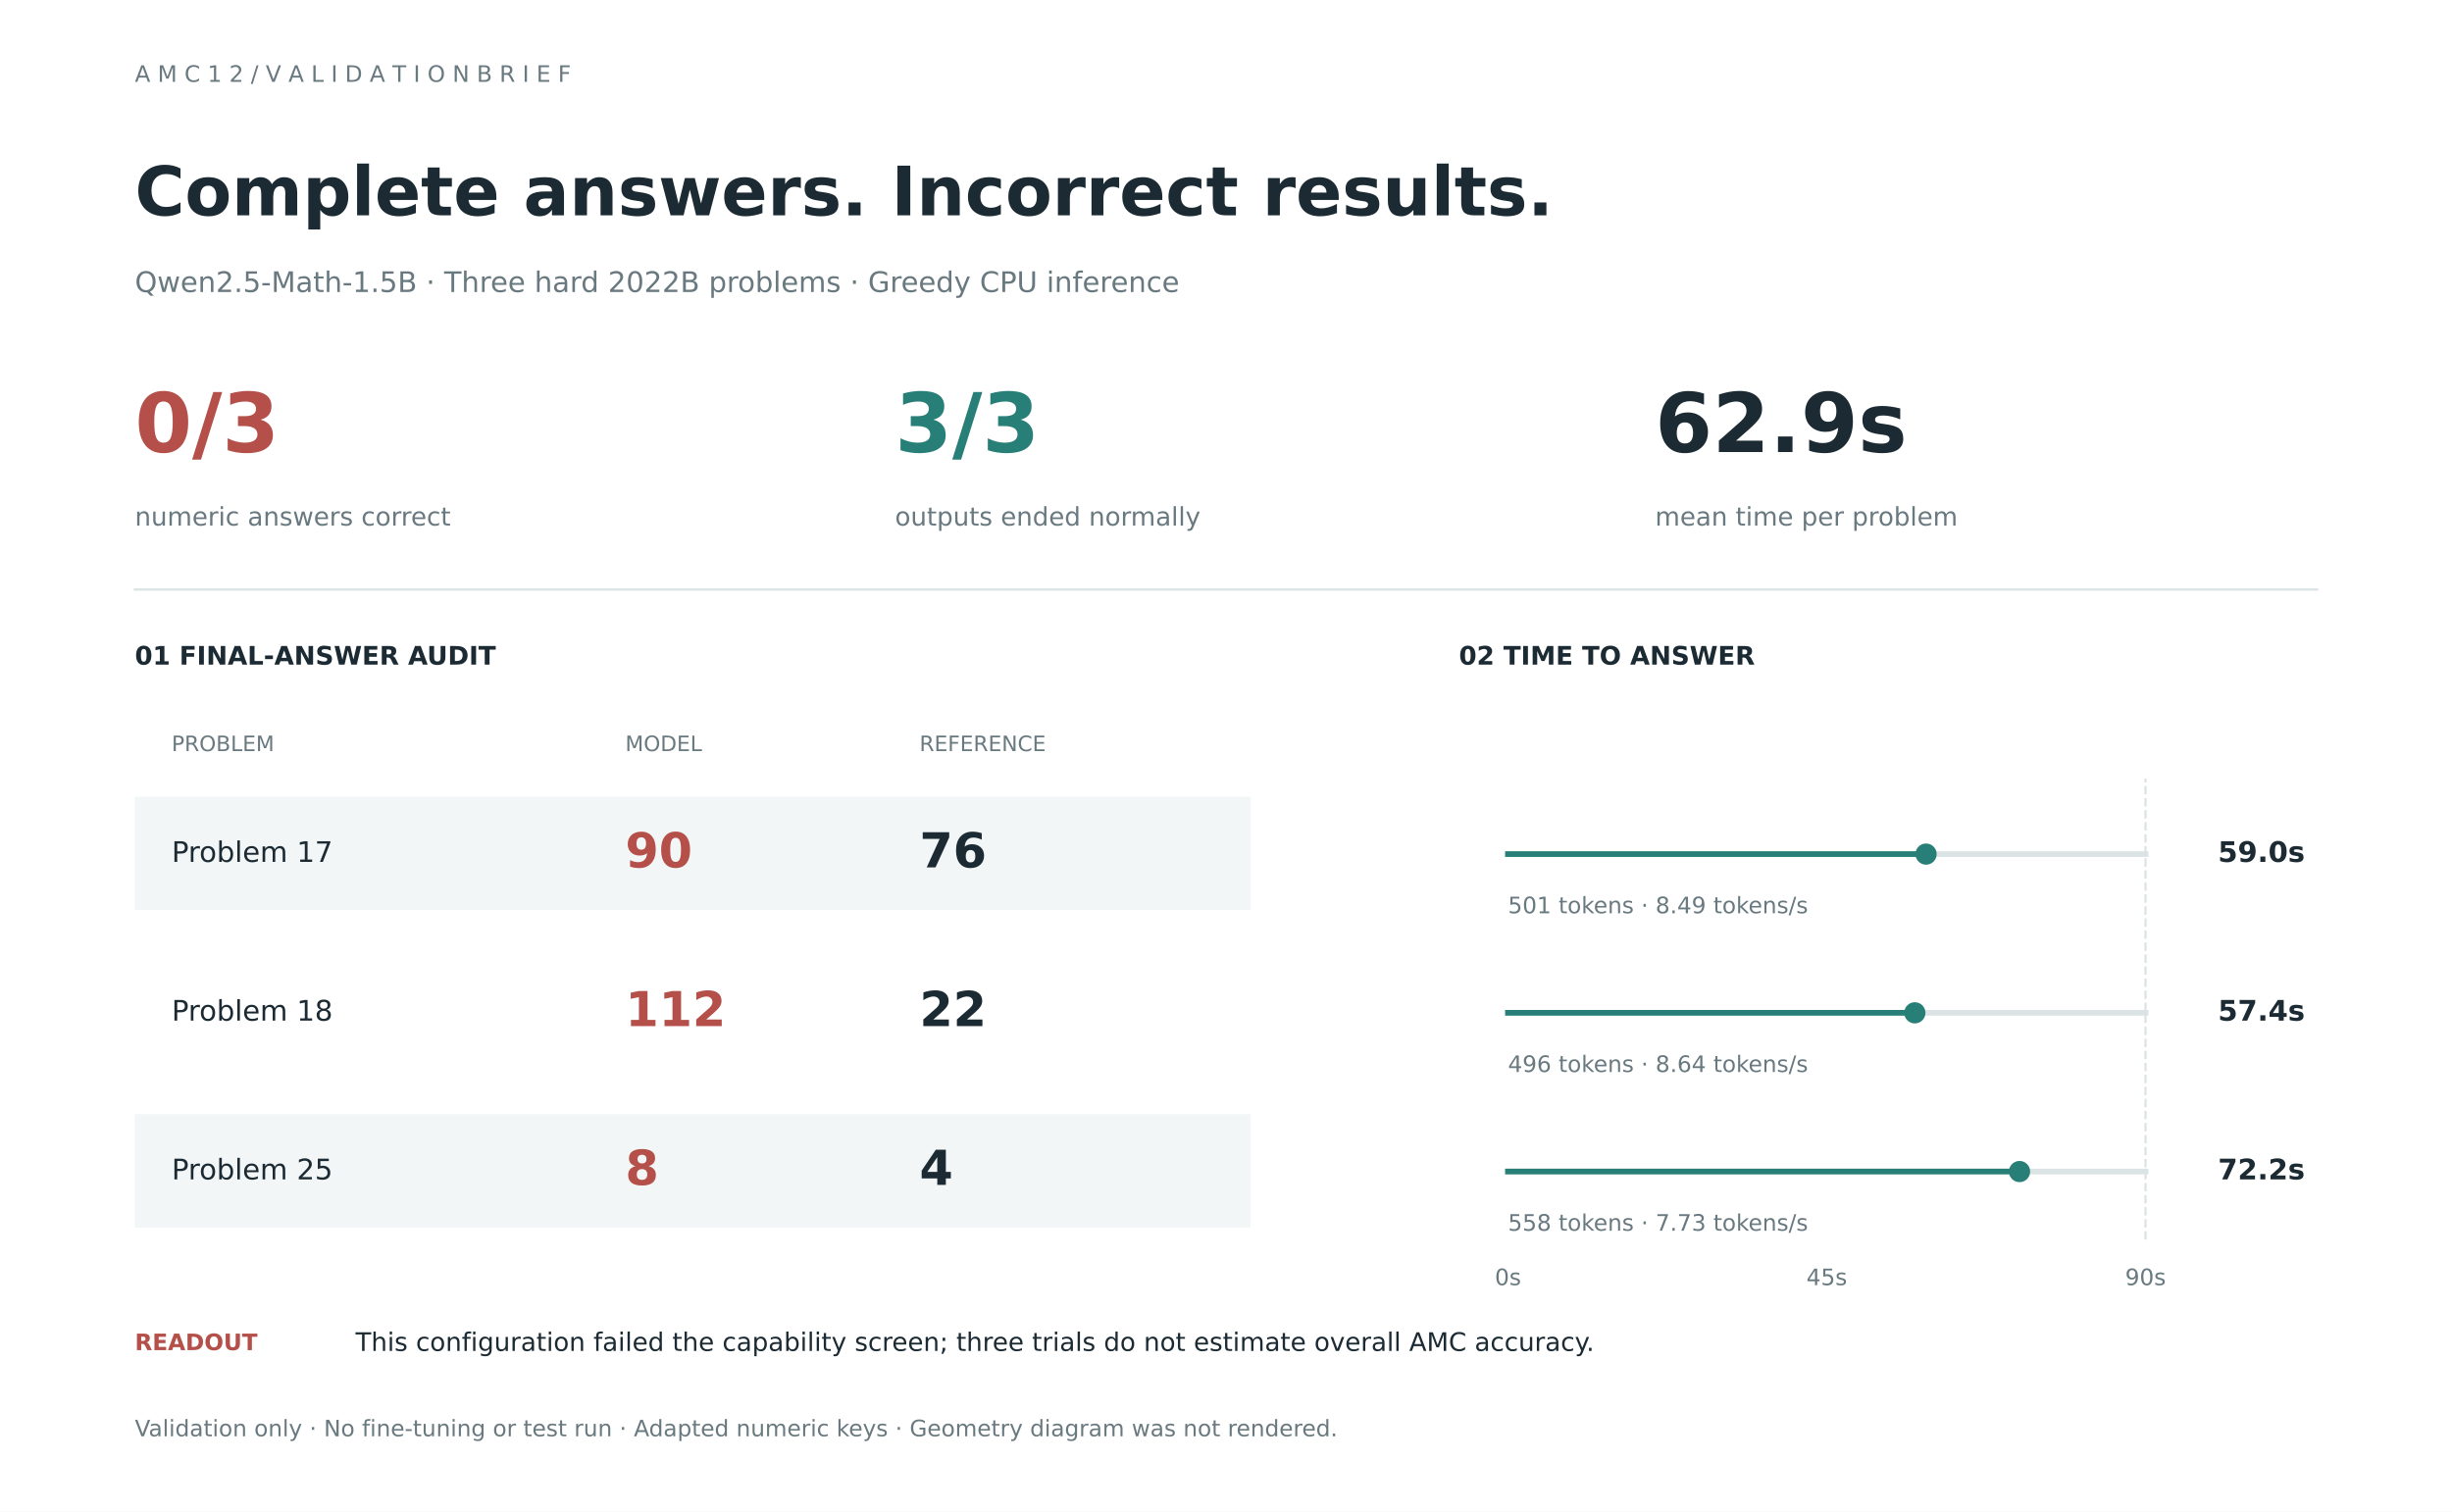
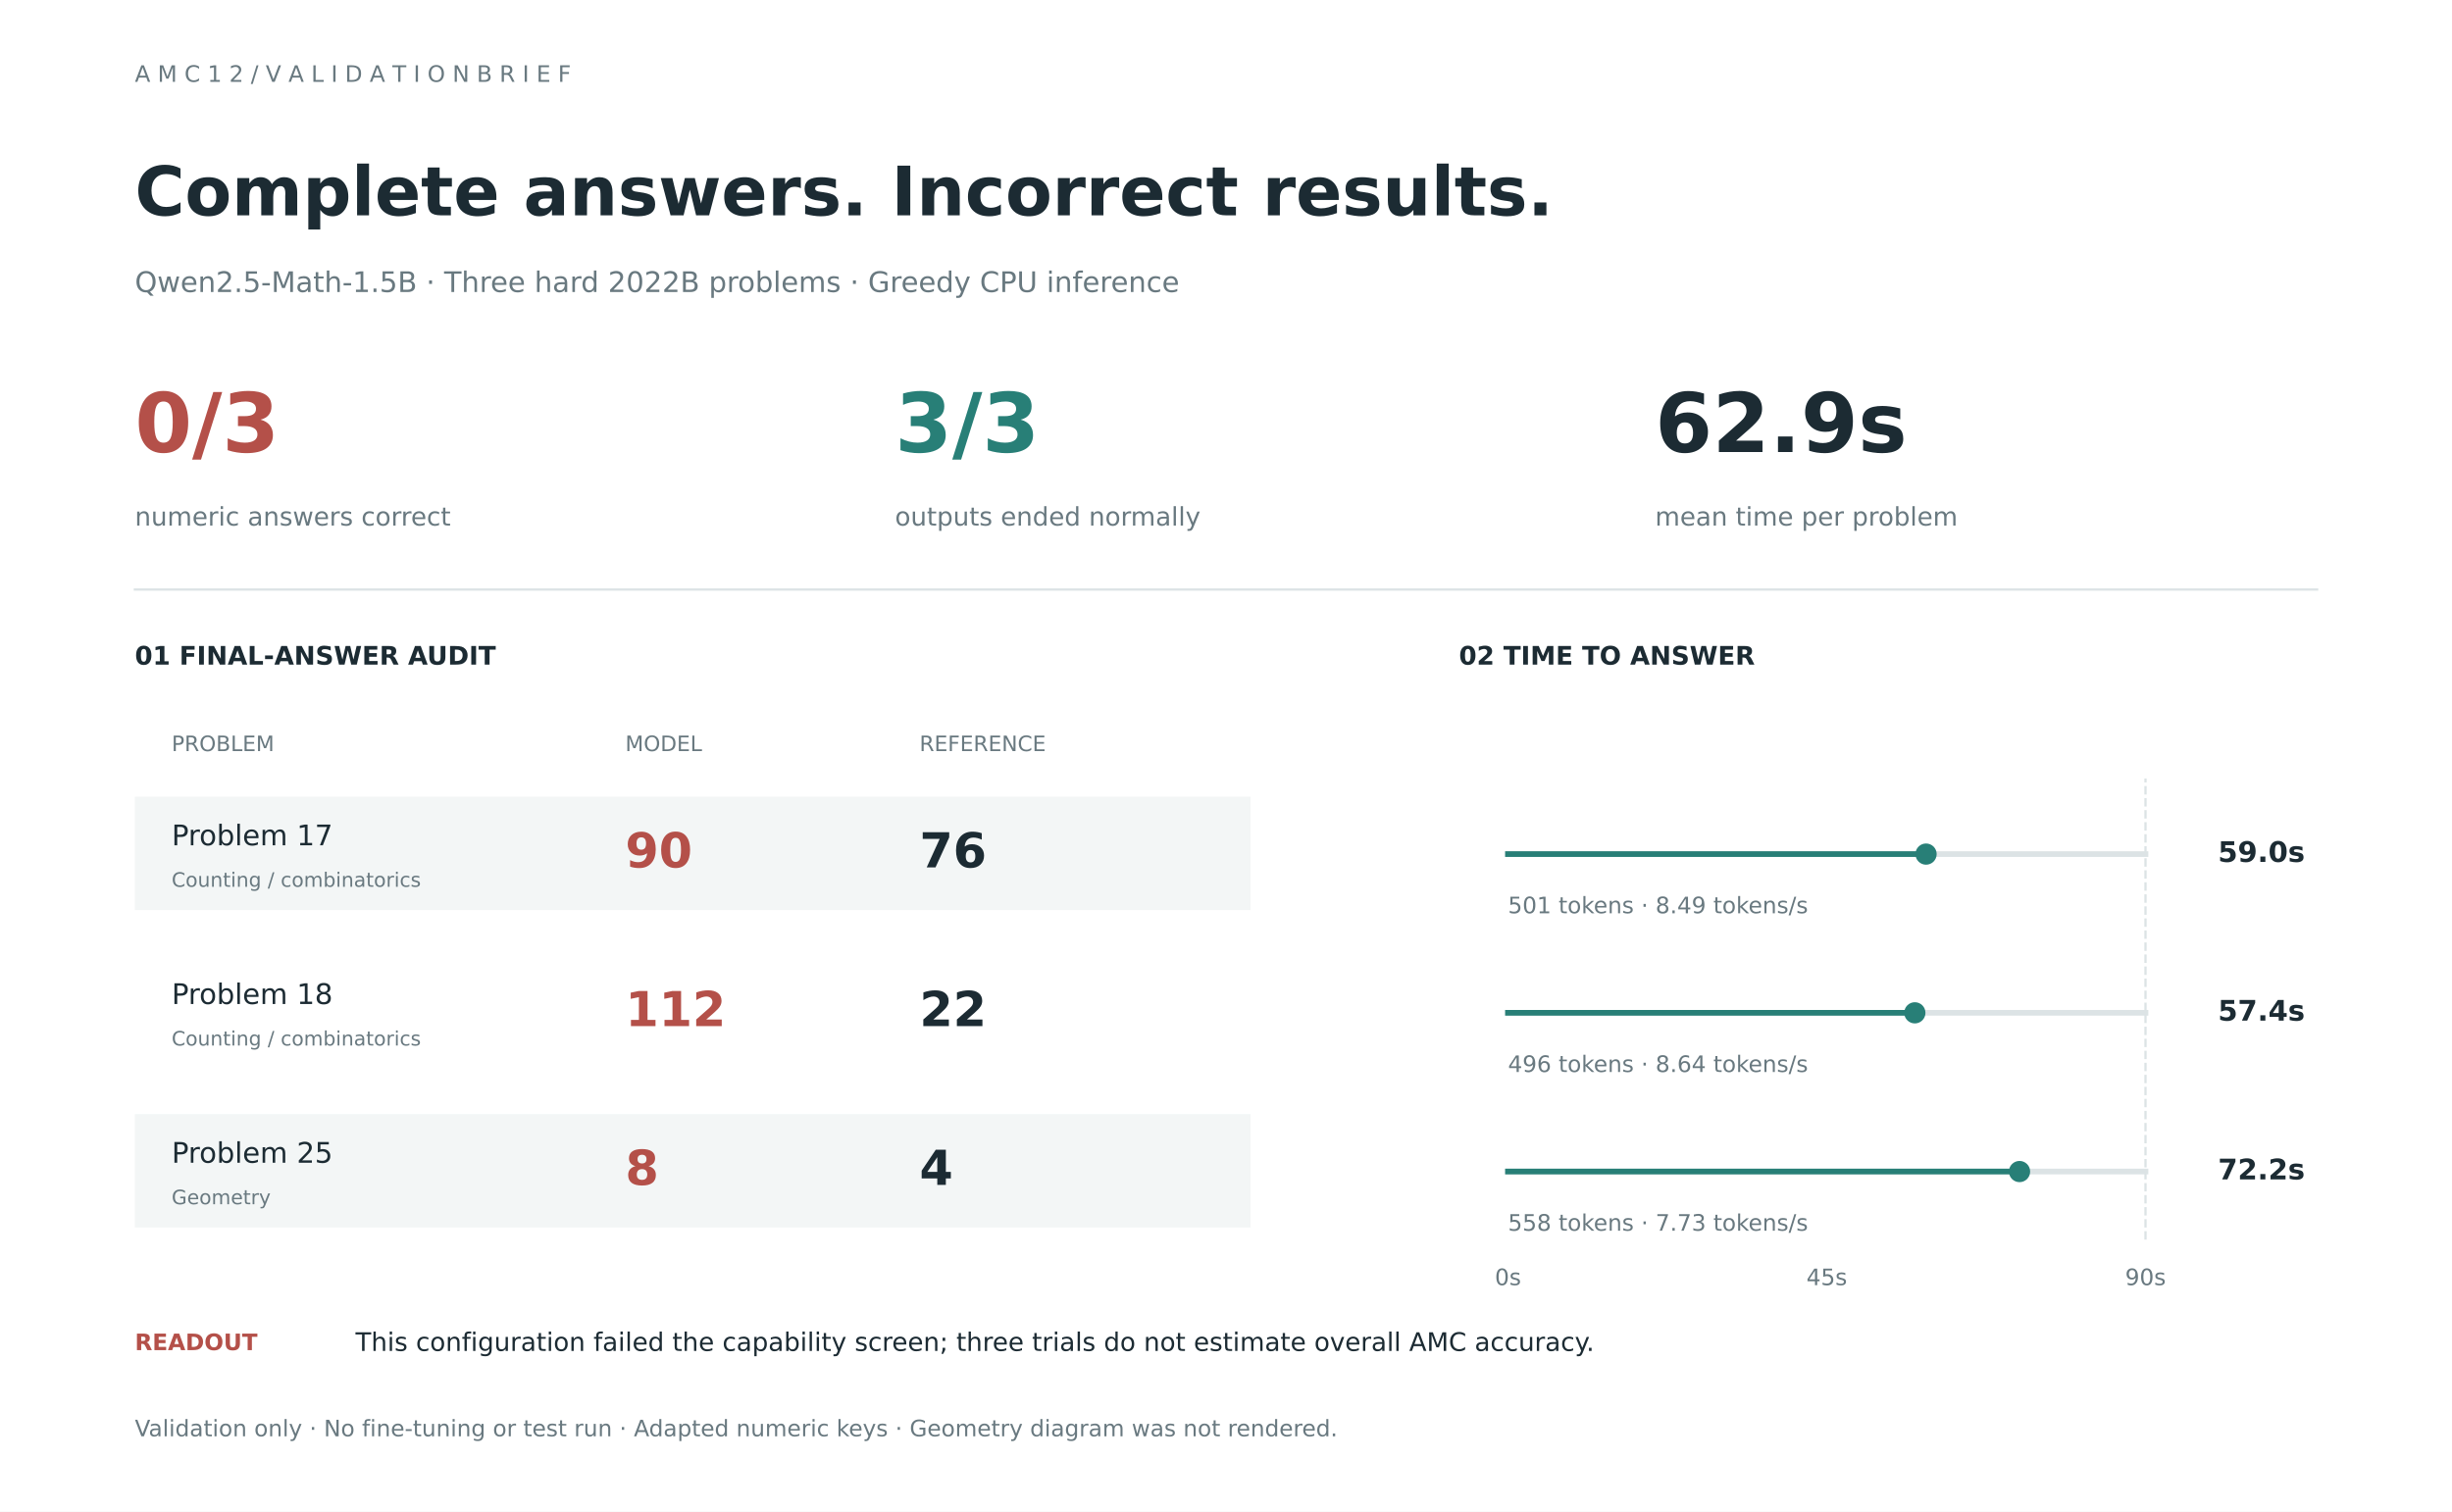
<svg xmlns="http://www.w3.org/2000/svg" xmlns:xlink="http://www.w3.org/1999/xlink" width="864pt" height="532.8pt" viewBox="0 0 864 532.8" version="1.1">
  <defs>
    <style type="text/css">*{stroke-linejoin: round; stroke-linecap: butt}</style>
  </defs>
  <g id="figure_1">
    <g id="patch_1">
      <path d="M 0 532.8 L 864 532.8 L 864 0 L 0 0 z " style="fill: #ffffff" />
    </g>
    <g id="axes_1">
      <g id="patch_2">
        <path d="M 47.52 320.746 L 440.64 320.746 L 440.64 280.786 L 47.52 280.786 z " clip-path="url(#p038185e677)" style="fill: #f3f6f6" />
      </g>
      <g id="patch_3">
        <path d="M 47.52 432.634 L 440.64 432.634 L 440.64 392.674 L 47.52 392.674 z " clip-path="url(#p038185e677)" style="fill: #f3f6f6" />
      </g>
      <g id="line2d_1">
        <path d="M 47.52 207.792 L 816.48 207.792 " clip-path="url(#p038185e677)" style="fill: none; stroke: #dce3e5; stroke-width: 0.8; stroke-linecap: square" />
      </g>
      <g id="line2d_2">
        <path d="M 531.36 301.032 L 756 301.032 " clip-path="url(#p038185e677)" style="fill: none; stroke: #dce3e5; stroke-width: 2; stroke-linecap: square" />
      </g>
      <g id="line2d_3">
        <path d="M 531.36 301.032 L 678.677 301.032 " clip-path="url(#p038185e677)" style="fill: none; stroke: #287f77; stroke-width: 2; stroke-linecap: square" />
      </g>
      <g id="line2d_4">
        <path d="M 531.36 356.976 L 756 356.976 " clip-path="url(#p038185e677)" style="fill: none; stroke: #dce3e5; stroke-width: 2; stroke-linecap: square" />
      </g>
      <g id="line2d_5">
        <path d="M 531.36 356.976 L 674.724 356.976 " clip-path="url(#p038185e677)" style="fill: none; stroke: #287f77; stroke-width: 2; stroke-linecap: square" />
      </g>
      <g id="line2d_6">
        <path d="M 531.36 412.92 L 756 412.92 " clip-path="url(#p038185e677)" style="fill: none; stroke: #dce3e5; stroke-width: 2; stroke-linecap: square" />
      </g>
      <g id="line2d_7">
        <path d="M 531.36 412.92 L 711.614 412.92 " clip-path="url(#p038185e677)" style="fill: none; stroke: #287f77; stroke-width: 2; stroke-linecap: square" />
      </g>
      <g id="line2d_8">
        <path d="M 756 436.896 L 756 274.392 " clip-path="url(#p038185e677)" style="fill: none; stroke-dasharray: 2.96,1.28; stroke-dashoffset: 0; stroke: #dce3e5; stroke-width: 0.8" />
      </g>
      <g id="text_1">
        <text style="fill: #697980; font: 8px 'DejaVu Sans'; text-anchor: start" x="47.52" y="28.848" transform="rotate(-0 47.52 28.8475)">A M C 1 2   /   V A L I D A T I O N   B R I E F</text>
      </g>
      <g id="text_2">
        <text style="fill: #1c2b33; font: 700 24px 'DejaVu Sans'; text-anchor: start" x="47.52" y="75.886" transform="rotate(-0 47.52 75.8865)">Complete answers. Incorrect results.</text>
      </g>
      <g id="text_3">
        <text style="fill: #697980; font: 10px 'DejaVu Sans'; text-anchor: start" x="47.52" y="102.926" transform="rotate(-0 47.52 102.9258)">Qwen2.5-Math-1.5B · Three hard 2022B problems · Greedy CPU inference</text>
      </g>
      <g id="text_4">
        <text style="fill: #b45049; font: 700 29px 'DejaVu Sans'; text-anchor: start" x="47.52" y="159.317" transform="rotate(-0 47.52 159.3174)">0/3</text>
      </g>
      <g id="text_5">
        <text style="fill: #697980; font: 9px 'DejaVu Sans'; text-anchor: start" x="47.52" y="185.234" transform="rotate(-0 47.52 185.2338)">numeric answers correct</text>
      </g>
      <g id="text_6">
        <text style="fill: #287f77; font: 700 29px 'DejaVu Sans'; text-anchor: start" x="315.36" y="159.317" transform="rotate(-0 315.36 159.3174)">3/3</text>
      </g>
      <g id="text_7">
        <text style="fill: #697980; font: 9px 'DejaVu Sans'; text-anchor: start" x="315.36" y="185.234" transform="rotate(-0 315.36 185.2338)">outputs ended normally</text>
      </g>
      <g id="text_8">
        <text style="fill: #1c2b33; font: 700 29px 'DejaVu Sans'; text-anchor: start" x="583.2" y="159.317" transform="rotate(-0 583.2 159.3174)">62.9s</text>
      </g>
      <g id="text_9">
        <text style="fill: #697980; font: 9px 'DejaVu Sans'; text-anchor: start" x="583.2" y="185.234" transform="rotate(-0 583.2 185.2338)">mean time per problem</text>
      </g>
      <g id="text_10">
        <text style="fill: #1c2b33; font: 700 9px 'DejaVu Sans'; text-anchor: start" x="47.52" y="234.251" transform="rotate(-0 47.52 234.2514)">01   FINAL-ANSWER AUDIT</text>
      </g>
      <g id="text_11">
        <text style="fill: #1c2b33; font: 700 9px 'DejaVu Sans'; text-anchor: start" x="514.08" y="234.251" transform="rotate(-0 514.08 234.2514)">02   TIME TO ANSWER</text>
      </g>
      <g id="text_12">
        <text style="fill: #697980; font: 7.5px 'DejaVu Sans'; text-anchor: start" x="60.48" y="264.74" transform="rotate(-0 60.48 264.7399)">PROBLEM</text>
      </g>
      <g id="text_13">
        <text style="fill: #697980; font: 7.5px 'DejaVu Sans'; text-anchor: start" x="220.32" y="264.74" transform="rotate(-0 220.32 264.7399)">MODEL</text>
      </g>
      <g id="text_14">
        <text style="fill: #697980; font: 7.5px 'DejaVu Sans'; text-anchor: start" x="324" y="264.74" transform="rotate(-0 324 264.7399)">REFERENCE</text>
      </g>
      <g id="text_15">
-         <text style="fill: #1c2b33; font: 10px 'DejaVu Sans'; text-anchor: start" x="60.48" y="303.791" transform="rotate(-0 60.48 303.7914)">Problem 17</text>
+         <text style="fill: #1c2b33; font: 10px 'DejaVu Sans'; text-anchor: start" x="60.48" y="297.931" transform="rotate(-0 60.48 297.9306)">Problem 17</text>
      </g>
      <g id="text_16">
+         <text style="fill: #697980; font: 7px 'DejaVu Sans'; text-anchor: start" x="60.48" y="312.554" transform="rotate(-0 60.48 312.554)">Counting / combinatorics</text>
+       </g>
+       <g id="text_17">
        <text style="fill: #b45049; font: 700 17px 'DejaVu Sans'; text-anchor: start" x="220.32" y="305.723" transform="rotate(-0 220.32 305.7229)">90</text>
      </g>
-       <g id="text_17">
+       <g id="text_18">
        <text style="fill: #1c2b33; font: 700 17px 'DejaVu Sans'; text-anchor: start" x="324" y="305.723" transform="rotate(-0 324 305.7229)">76</text>
      </g>
      <g id="PathCollection_1">
        <defs>
          <path id="m0e1502365e" d="M 0 3.24 C 0.859 3.24 1.684 2.899 2.291 2.291 C 2.899 1.684 3.24 0.859 3.24 0 C 3.24 -0.859 2.899 -1.684 2.291 -2.291 C 1.684 -2.899 0.859 -3.24 0 -3.24 C -0.859 -3.24 -1.684 -2.899 -2.291 -2.291 C -2.899 -1.684 -3.24 -0.859 -3.24 0 C -3.24 0.859 -2.899 1.684 -2.291 2.291 C -1.684 2.899 -0.859 3.24 0 3.24 z " style="stroke: #287f77" />
        </defs>
        <g clip-path="url(#p038185e677)">
          <use xlink:href="#m0e1502365e" x="678.677" y="301.032" style="fill: #287f77; stroke: #287f77" />
        </g>
      </g>
-       <g id="text_18">
+       <g id="text_19">
        <text style="fill: #1c2b33; font: 700 10px 'DejaVu Sans'; text-anchor: end" x="812.16" y="303.791" transform="rotate(-0 812.16 303.7914)">59.0s</text>
      </g>
-       <g id="text_19">
+       <g id="text_20">
        <text style="fill: #697980; font: 8px 'DejaVu Sans'; text-anchor: start" x="531.36" y="321.887" transform="rotate(-0 531.36 321.8875)">501 tokens  ·  8.49 tokens/s</text>
      </g>
-       <g id="text_20">
-         <text style="fill: #1c2b33; font: 10px 'DejaVu Sans'; text-anchor: start" x="60.48" y="359.735" transform="rotate(-0 60.48 359.7354)">Problem 18</text>
+       <g id="text_21">
+         <text style="fill: #1c2b33; font: 10px 'DejaVu Sans'; text-anchor: start" x="60.48" y="353.875" transform="rotate(-0 60.48 353.8746)">Problem 18</text>
      </g>
-       <g id="text_21">
+       <g id="text_22">
+         <text style="fill: #697980; font: 7px 'DejaVu Sans'; text-anchor: start" x="60.48" y="368.498" transform="rotate(-0 60.48 368.498)">Counting / combinatorics</text>
+       </g>
+       <g id="text_23">
        <text style="fill: #b45049; font: 700 17px 'DejaVu Sans'; text-anchor: start" x="220.32" y="361.667" transform="rotate(-0 220.32 361.6669)">112</text>
      </g>
-       <g id="text_22">
+       <g id="text_24">
        <text style="fill: #1c2b33; font: 700 17px 'DejaVu Sans'; text-anchor: start" x="324" y="361.667" transform="rotate(-0 324 361.6669)">22</text>
      </g>
      <g id="PathCollection_2">
        <g clip-path="url(#p038185e677)">
          <use xlink:href="#m0e1502365e" x="674.724" y="356.976" style="fill: #287f77; stroke: #287f77" />
        </g>
      </g>
-       <g id="text_23">
+       <g id="text_25">
        <text style="fill: #1c2b33; font: 700 10px 'DejaVu Sans'; text-anchor: end" x="812.16" y="359.735" transform="rotate(-0 812.16 359.7354)">57.4s</text>
      </g>
-       <g id="text_24">
+       <g id="text_26">
        <text style="fill: #697980; font: 8px 'DejaVu Sans'; text-anchor: start" x="531.36" y="377.832" transform="rotate(-0 531.36 377.8315)">496 tokens  ·  8.64 tokens/s</text>
      </g>
-       <g id="text_25">
-         <text style="fill: #1c2b33; font: 10px 'DejaVu Sans'; text-anchor: start" x="60.48" y="415.679" transform="rotate(-0 60.48 415.6794)">Problem 25</text>
+       <g id="text_27">
+         <text style="fill: #1c2b33; font: 10px 'DejaVu Sans'; text-anchor: start" x="60.48" y="409.819" transform="rotate(-0 60.48 409.8186)">Problem 25</text>
      </g>
-       <g id="text_26">
+       <g id="text_28">
+         <text style="fill: #697980; font: 7px 'DejaVu Sans'; text-anchor: start" x="60.48" y="424.442" transform="rotate(-0 60.48 424.442)">Geometry</text>
+       </g>
+       <g id="text_29">
        <text style="fill: #b45049; font: 700 17px 'DejaVu Sans'; text-anchor: start" x="220.32" y="417.611" transform="rotate(-0 220.32 417.6109)">8</text>
      </g>
-       <g id="text_27">
+       <g id="text_30">
        <text style="fill: #1c2b33; font: 700 17px 'DejaVu Sans'; text-anchor: start" x="324" y="417.611" transform="rotate(-0 324 417.6109)">4</text>
      </g>
      <g id="PathCollection_3">
        <g clip-path="url(#p038185e677)">
          <use xlink:href="#m0e1502365e" x="711.614" y="412.92" style="fill: #287f77; stroke: #287f77" />
        </g>
      </g>
-       <g id="text_28">
+       <g id="text_31">
        <text style="fill: #1c2b33; font: 700 10px 'DejaVu Sans'; text-anchor: end" x="812.16" y="415.679" transform="rotate(-0 812.16 415.6794)">72.2s</text>
      </g>
-       <g id="text_29">
+       <g id="text_32">
        <text style="fill: #697980; font: 8px 'DejaVu Sans'; text-anchor: start" x="531.36" y="433.776" transform="rotate(-0 531.36 433.7755)">558 tokens  ·  7.73 tokens/s</text>
      </g>
-       <g id="text_30">
+       <g id="text_33">
        <text style="fill: #697980; font: 8px 'DejaVu Sans'; text-anchor: middle" x="531.36" y="452.956" transform="rotate(-0 531.36 452.9563)">0s</text>
      </g>
-       <g id="text_31">
+       <g id="text_34">
        <text style="fill: #697980; font: 8px 'DejaVu Sans'; text-anchor: middle" x="643.68" y="452.956" transform="rotate(-0 643.68 452.9563)">45s</text>
      </g>
-       <g id="text_32">
+       <g id="text_35">
        <text style="fill: #697980; font: 8px 'DejaVu Sans'; text-anchor: middle" x="756" y="452.956" transform="rotate(-0 756 452.9563)">90s</text>
      </g>
-       <g id="text_33">
+       <g id="text_36">
        <text style="fill: #b45049; font: 700 8px 'DejaVu Sans'; text-anchor: start" x="47.52" y="475.867" transform="rotate(-0 47.52 475.8667)">READOUT</text>
      </g>
-       <g id="text_34">
+       <g id="text_37">
        <text style="fill: #1c2b33; font: 9px 'DejaVu Sans'; text-anchor: start" x="125.28" y="476.143" transform="rotate(-0 125.28 476.1426)">This configuration failed the capability screen; three trials do not estimate overall AMC accuracy.</text>
      </g>
-       <g id="text_35">
+       <g id="text_38">
        <text style="fill: #697980; font: 8px 'DejaVu Sans'; text-anchor: start" x="47.52" y="506.236" transform="rotate(-0 47.52 506.2363)">Validation only · No fine-tuning or test run · Adapted numeric keys · Geometry diagram was not rendered.</text>
      </g>
    </g>
  </g>
  <defs>
    <clipPath id="p038185e677">
      <rect x="0" y="0" width="864" height="532.8" />
    </clipPath>
  </defs>
</svg>
